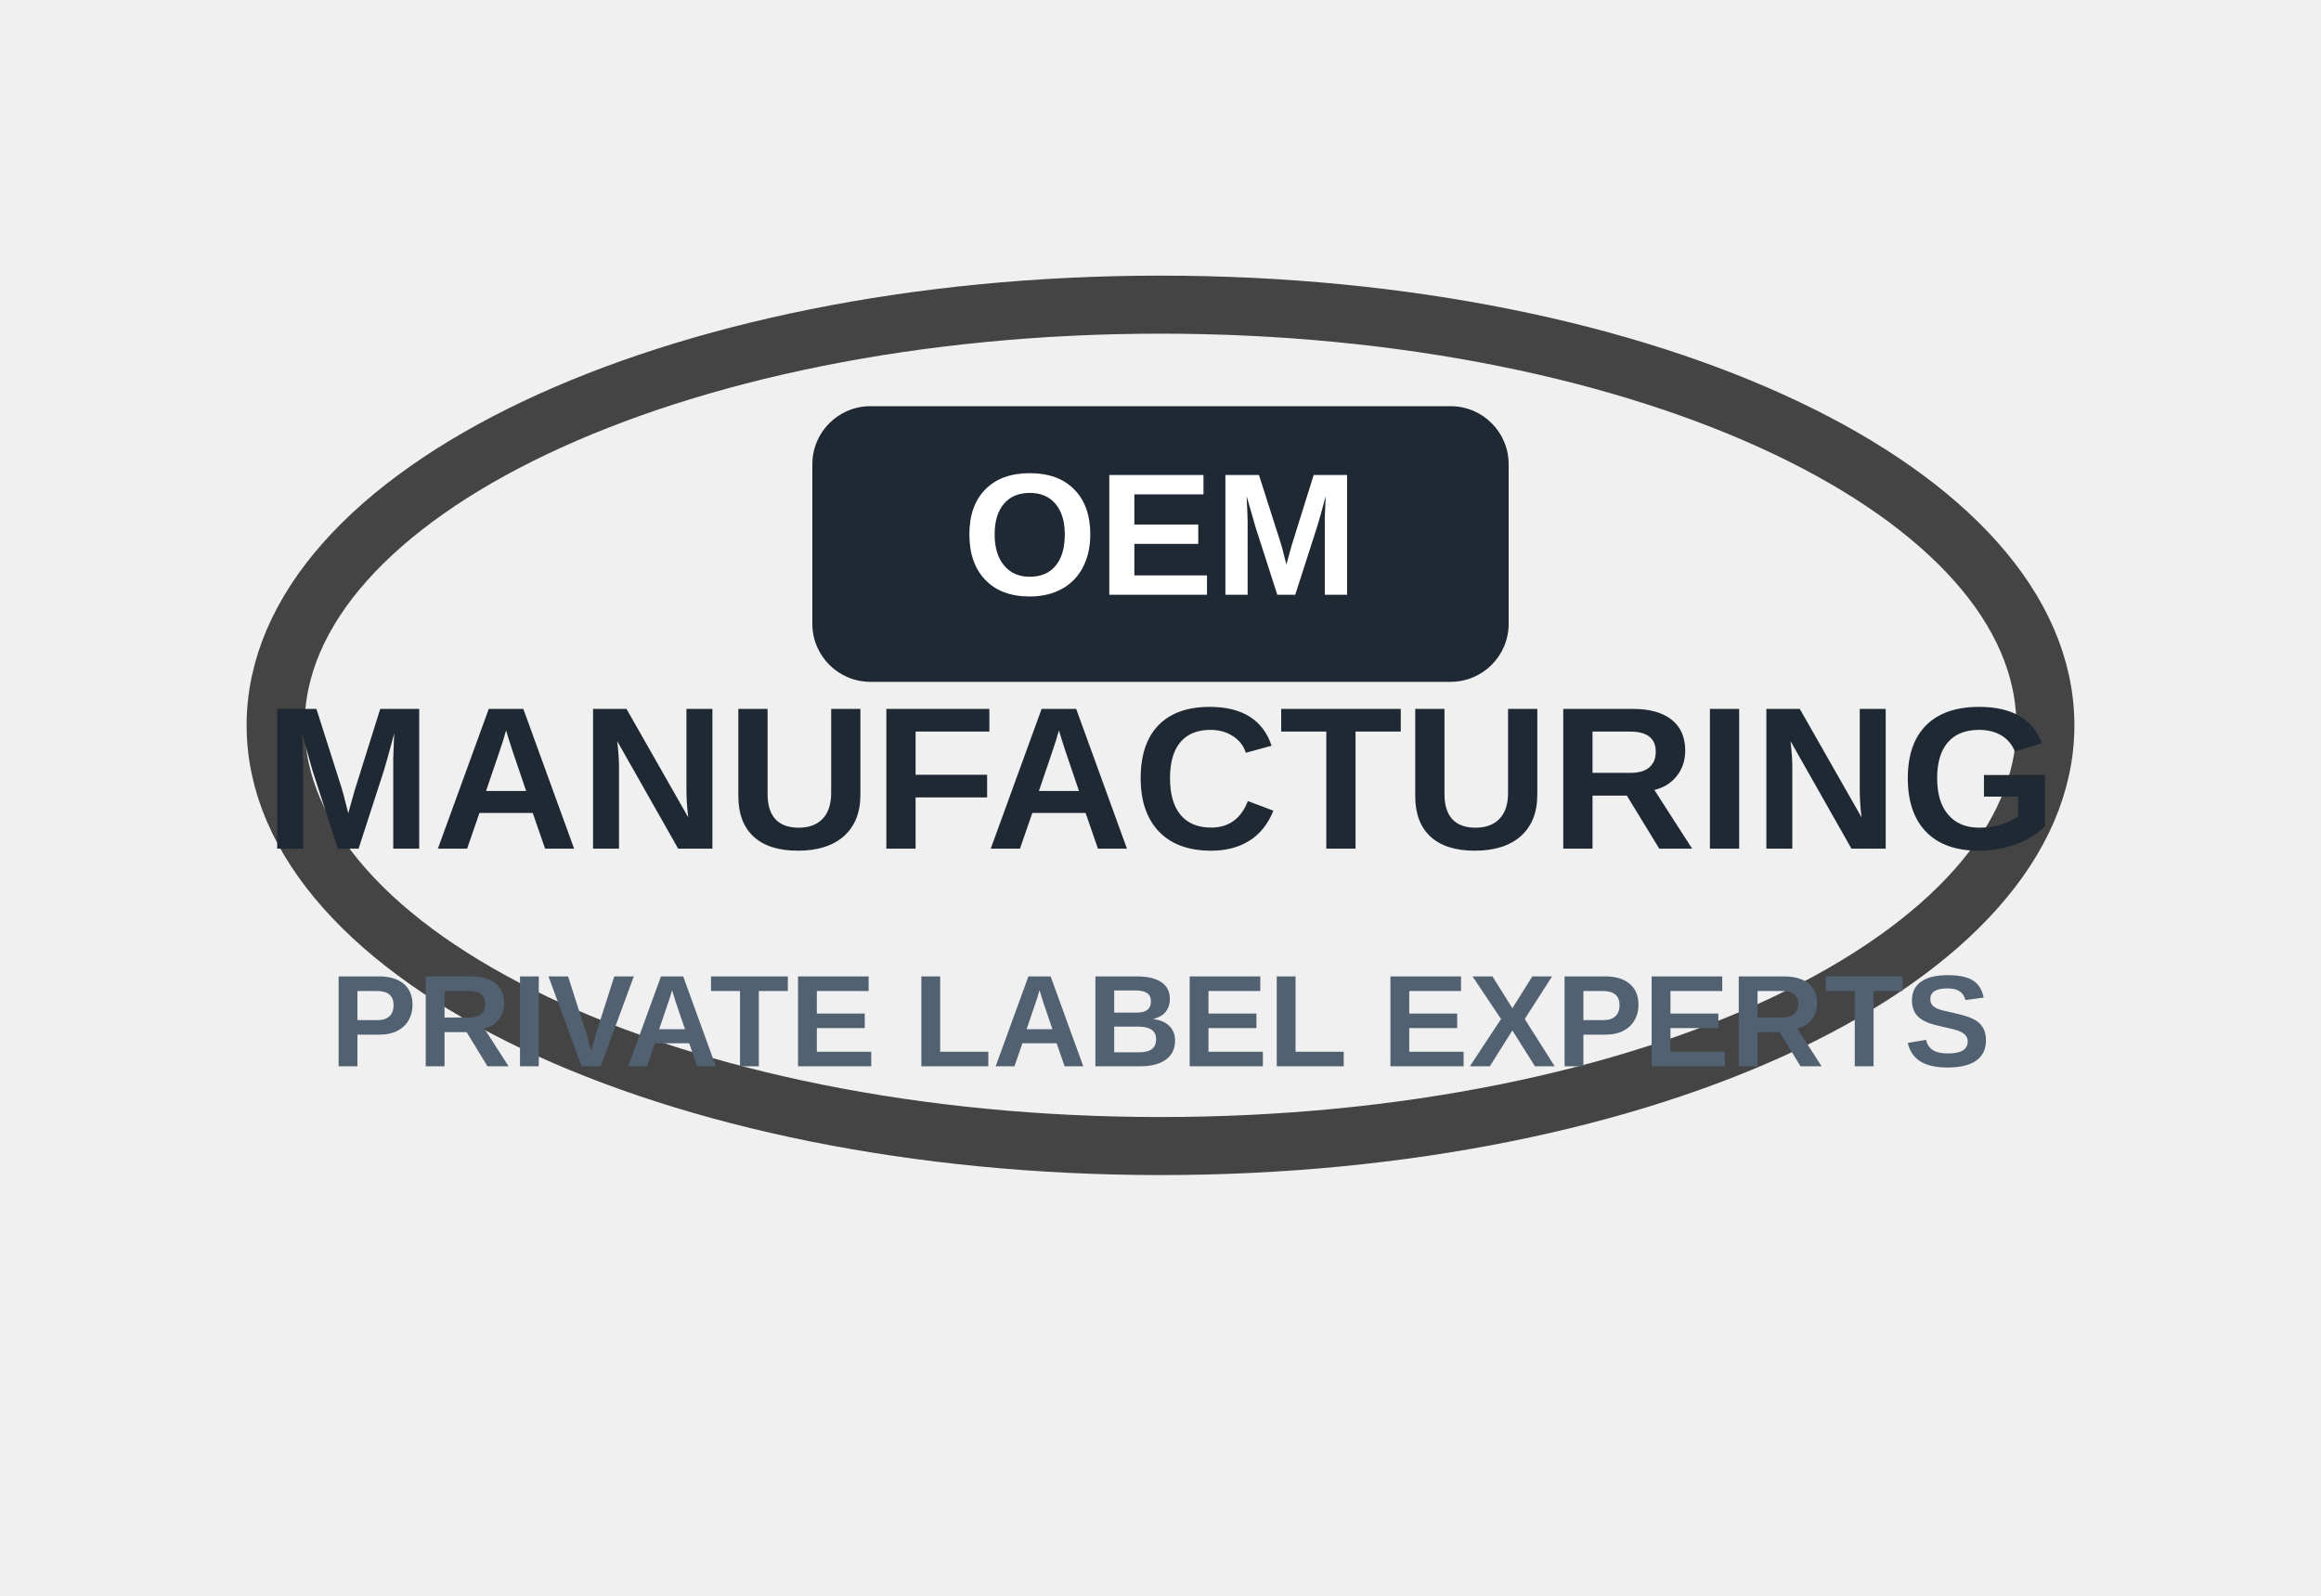
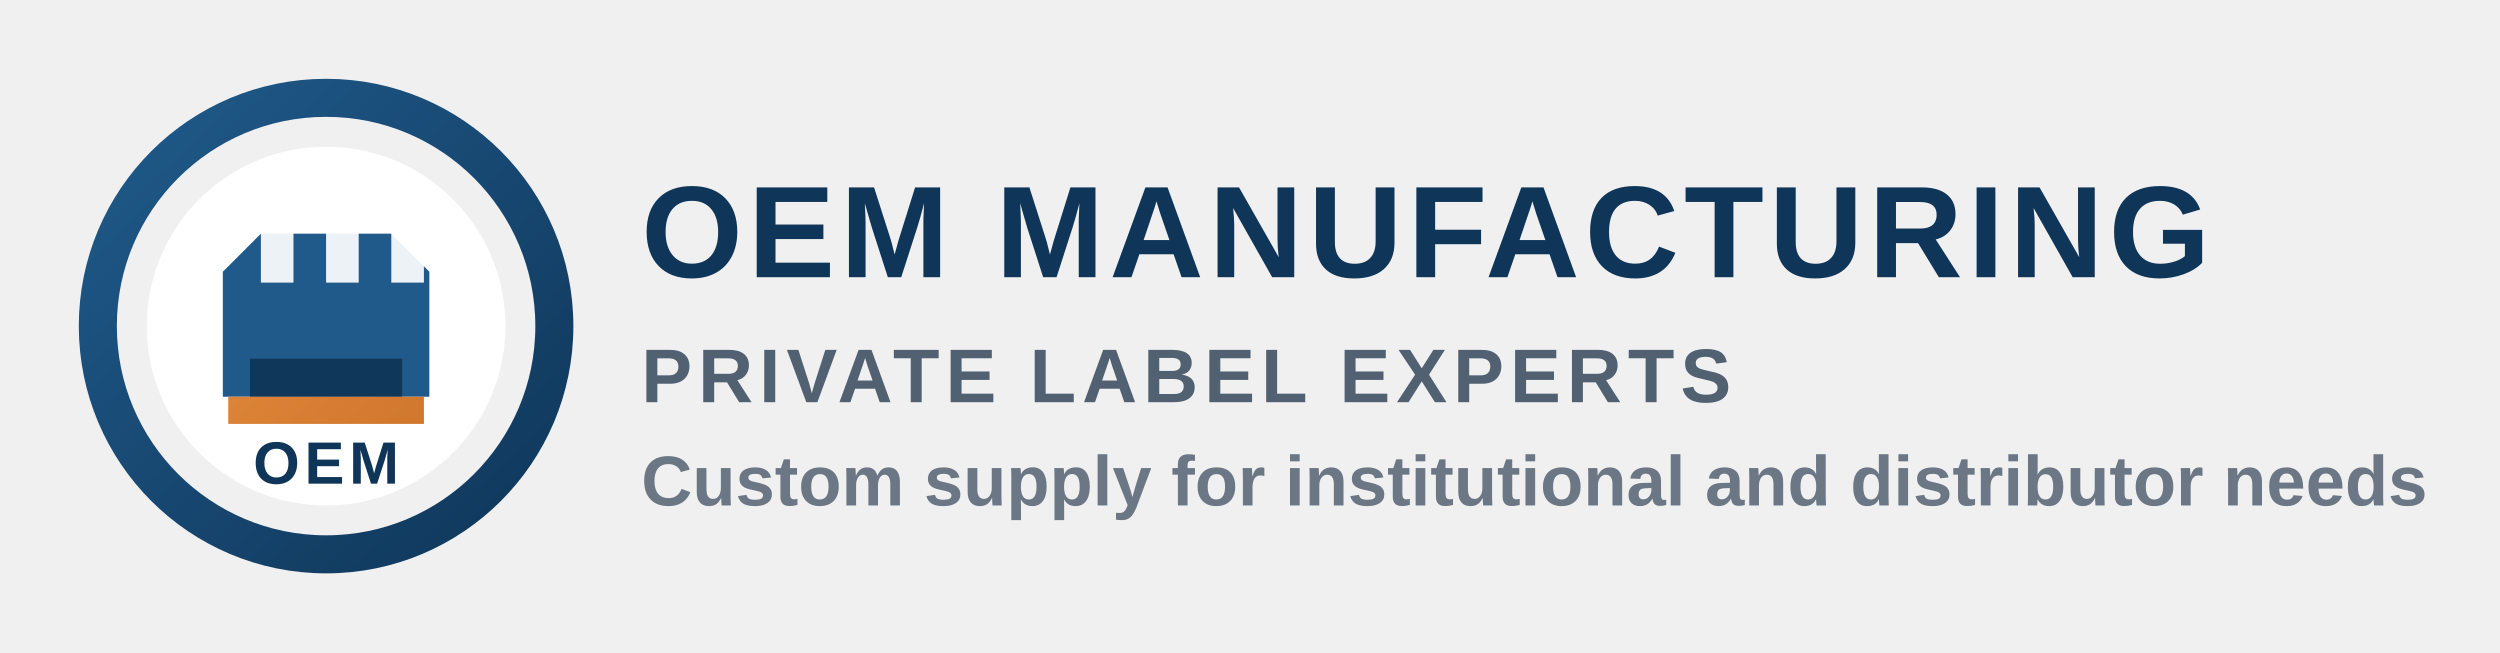
- <svg xmlns="http://www.w3.org/2000/svg" viewBox="0 0 320 220" role="img" aria-label="OEM manufacturing badge">
-   <ellipse cx="160" cy="100" rx="122" ry="58" fill="none" stroke="#444444" stroke-width="8" />
-   <rect x="112" y="56" width="96" height="38" rx="8" fill="#1f2933" />
-   <text x="160" y="82" text-anchor="middle" font-family="Arial, sans-serif" font-size="24" font-weight="800" fill="#ffffff">OEM</text>
-   <text x="160" y="117" text-anchor="middle" font-family="Arial, sans-serif" font-size="28" font-weight="800" fill="#1f2933">MANUFACTURING</text>
-   <text x="160" y="147" text-anchor="middle" font-family="Arial, sans-serif" font-size="18" font-weight="700" fill="#516172">PRIVATE LABEL EXPERTS</text>
+ <svg xmlns="http://www.w3.org/2000/svg" viewBox="0 0 460 120" role="img" aria-label="OEM manufacturing badge">
+   <defs>
+     <linearGradient id="oem-ring" x1="20" y1="16" x2="104" y2="104" gradientUnits="userSpaceOnUse">
+       <stop offset="0" stop-color="#1f5a8a" />
+       <stop offset="1" stop-color="#0f3558" />
+     </linearGradient>
+     <linearGradient id="oem-accent" x1="38" y1="42" x2="92" y2="92" gradientUnits="userSpaceOnUse">
+       <stop offset="0" stop-color="#e58d3f" />
+       <stop offset="1" stop-color="#c96f28" />
+     </linearGradient>
+   </defs>
+   <g fill="none" fill-rule="evenodd">
+     <circle cx="60" cy="60" r="42" fill="none" stroke="url(#oem-ring)" stroke-width="7" />
+     <circle cx="60" cy="60" r="33" fill="#ffffff" />
+     <path d="M41 73h38V50l-7-7H48l-7 7z" fill="#1f5a8a" />
+     <path d="M46 66h28v7H46z" fill="#0f3558" opacity="0.95" />
+     <path d="M48 42h6v10h-6zm12-5h6v15h-6zm12 5h6v10h-6z" fill="#ffffff" fill-opacity="0.92" />
+     <path d="M42 73h36v5H42z" fill="url(#oem-accent)" />
+     <text x="60" y="89" text-anchor="middle" font-family="Arial, Helvetica, sans-serif" font-size="11" font-weight="800" fill="#0f3558" letter-spacing="0.08em">OEM</text>
+   </g>
+   <g font-family="Arial, Helvetica, sans-serif">
+     <text x="118" y="51" font-size="24" font-weight="800" fill="#0f3558" letter-spacing="0.04em">OEM MANUFACTURING</text>
+     <text x="118" y="74" font-size="14" font-weight="700" fill="#516172" letter-spacing="0.08em">PRIVATE LABEL EXPERTS</text>
+     <text x="118" y="93" font-size="13" font-weight="600" fill="#6b7785">Custom supply for institutional and distributor needs</text>
+   </g>
</svg>
